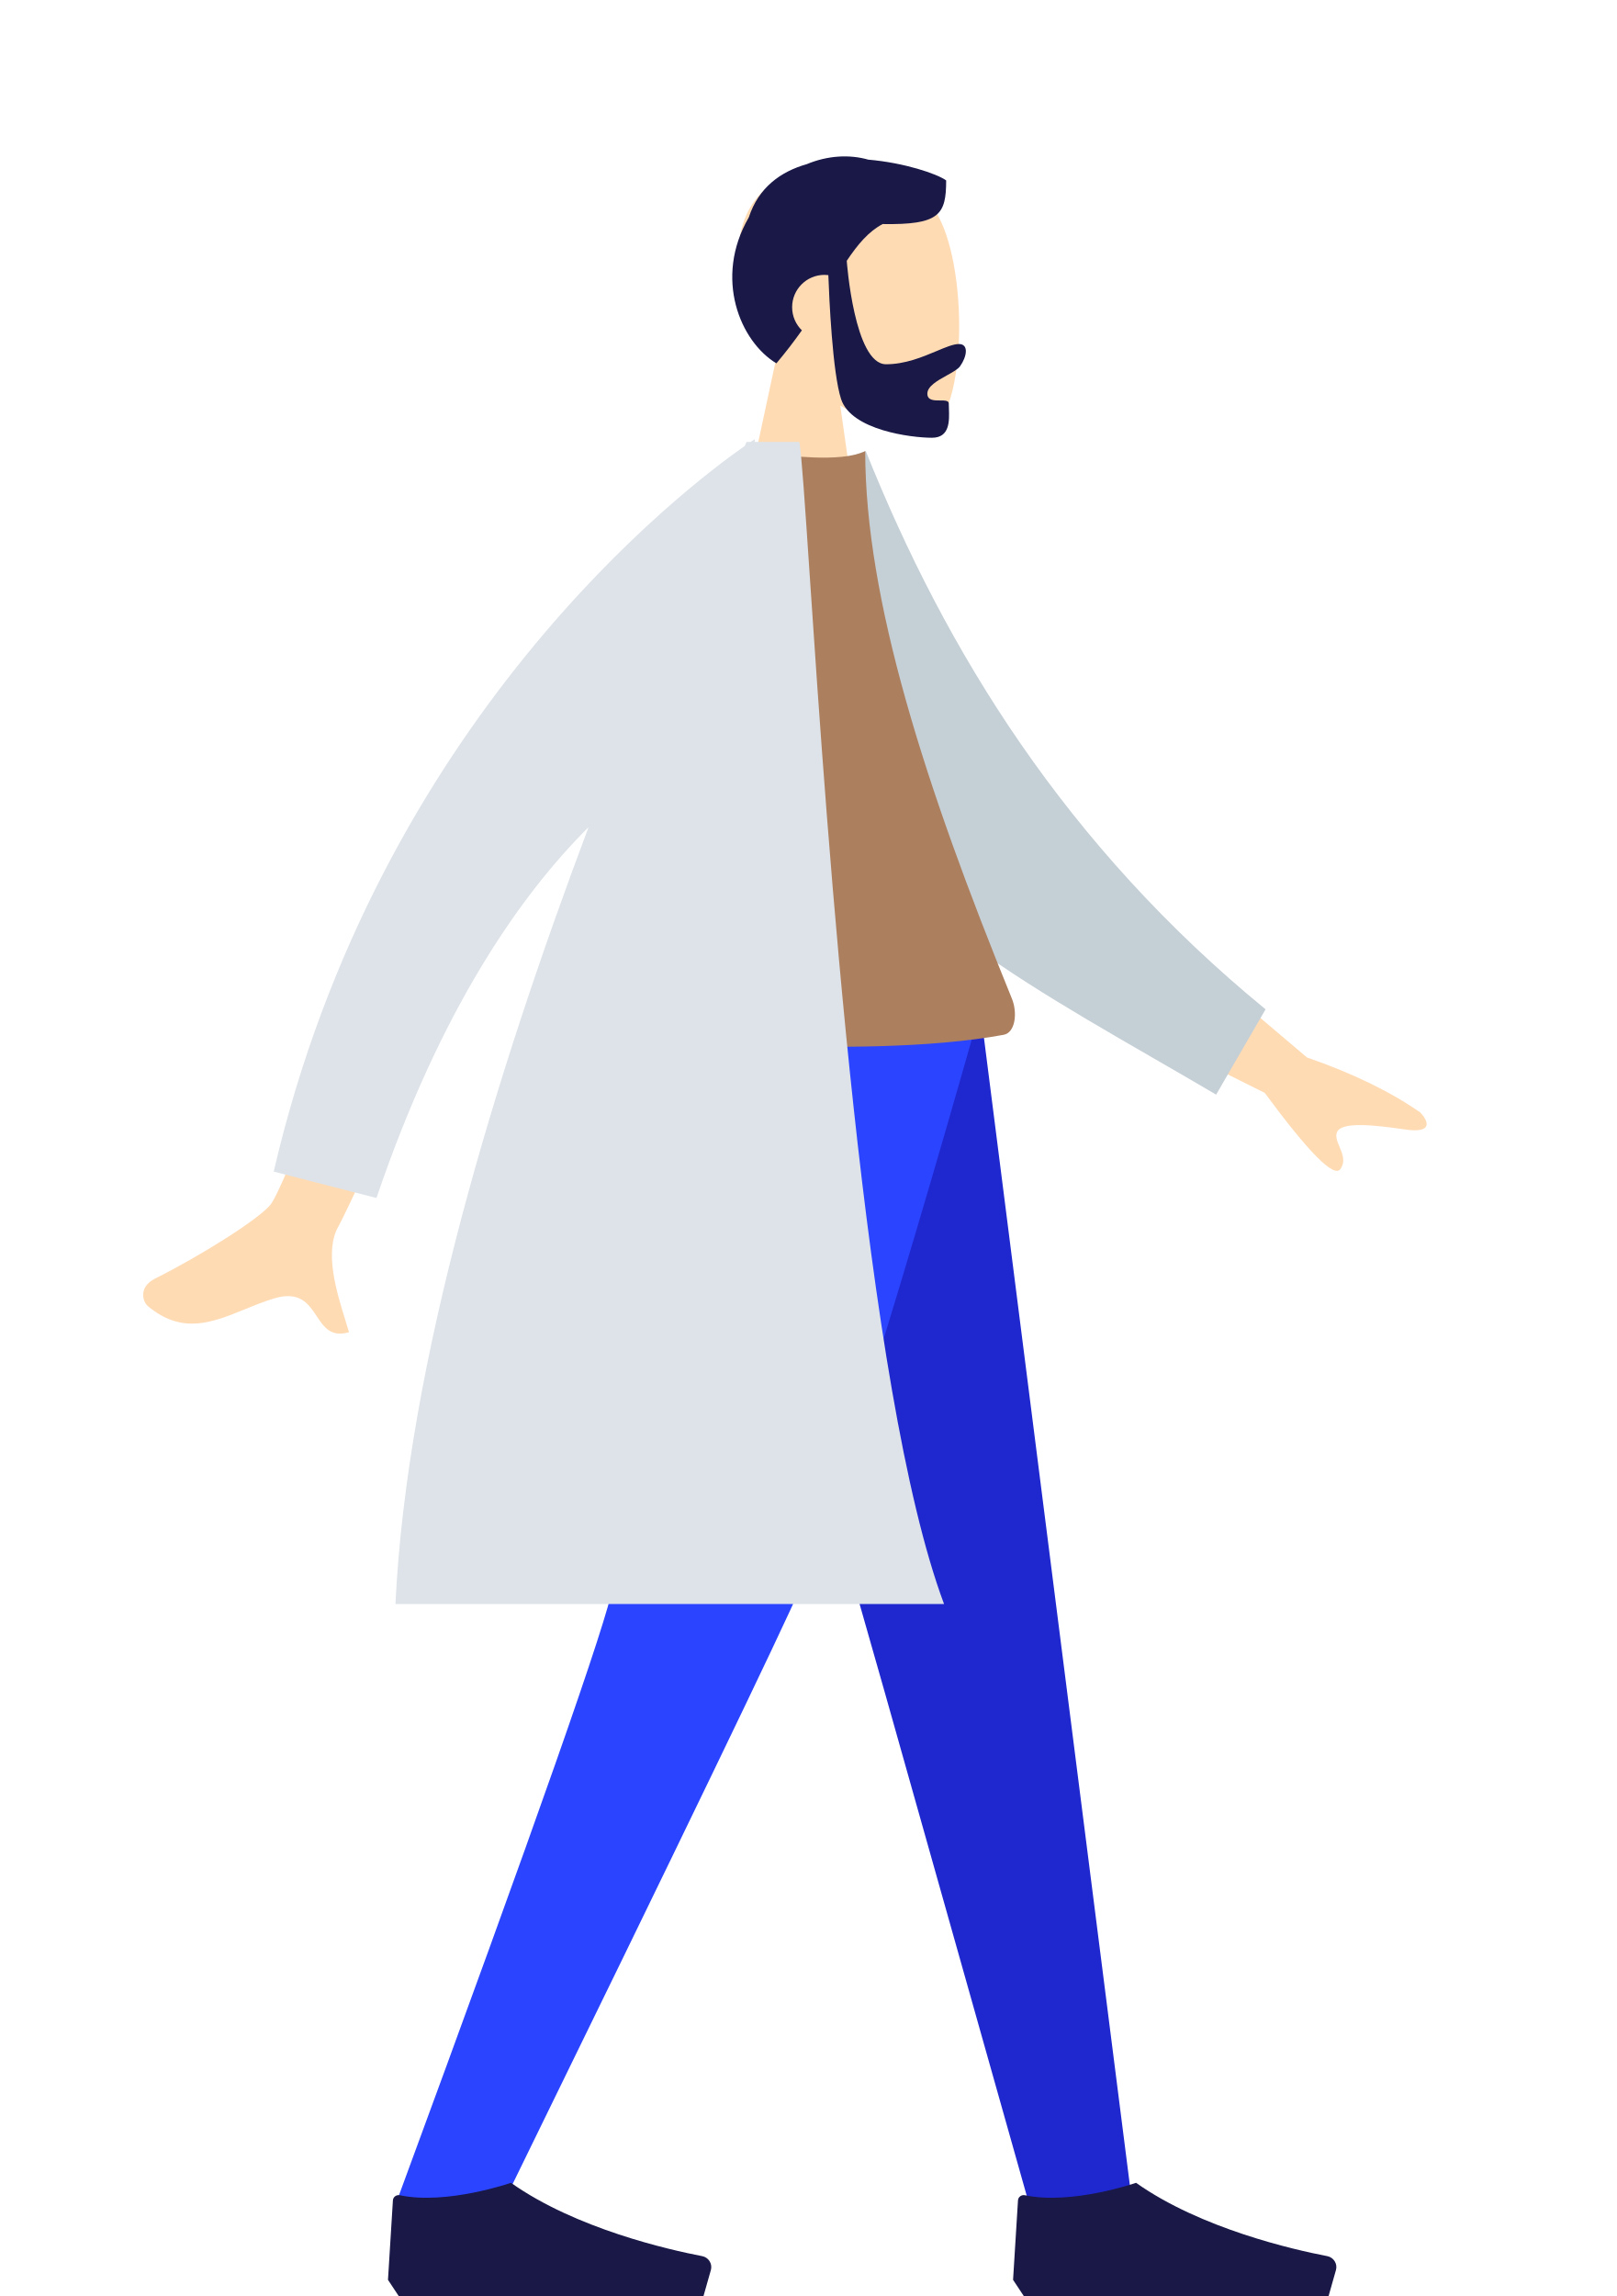
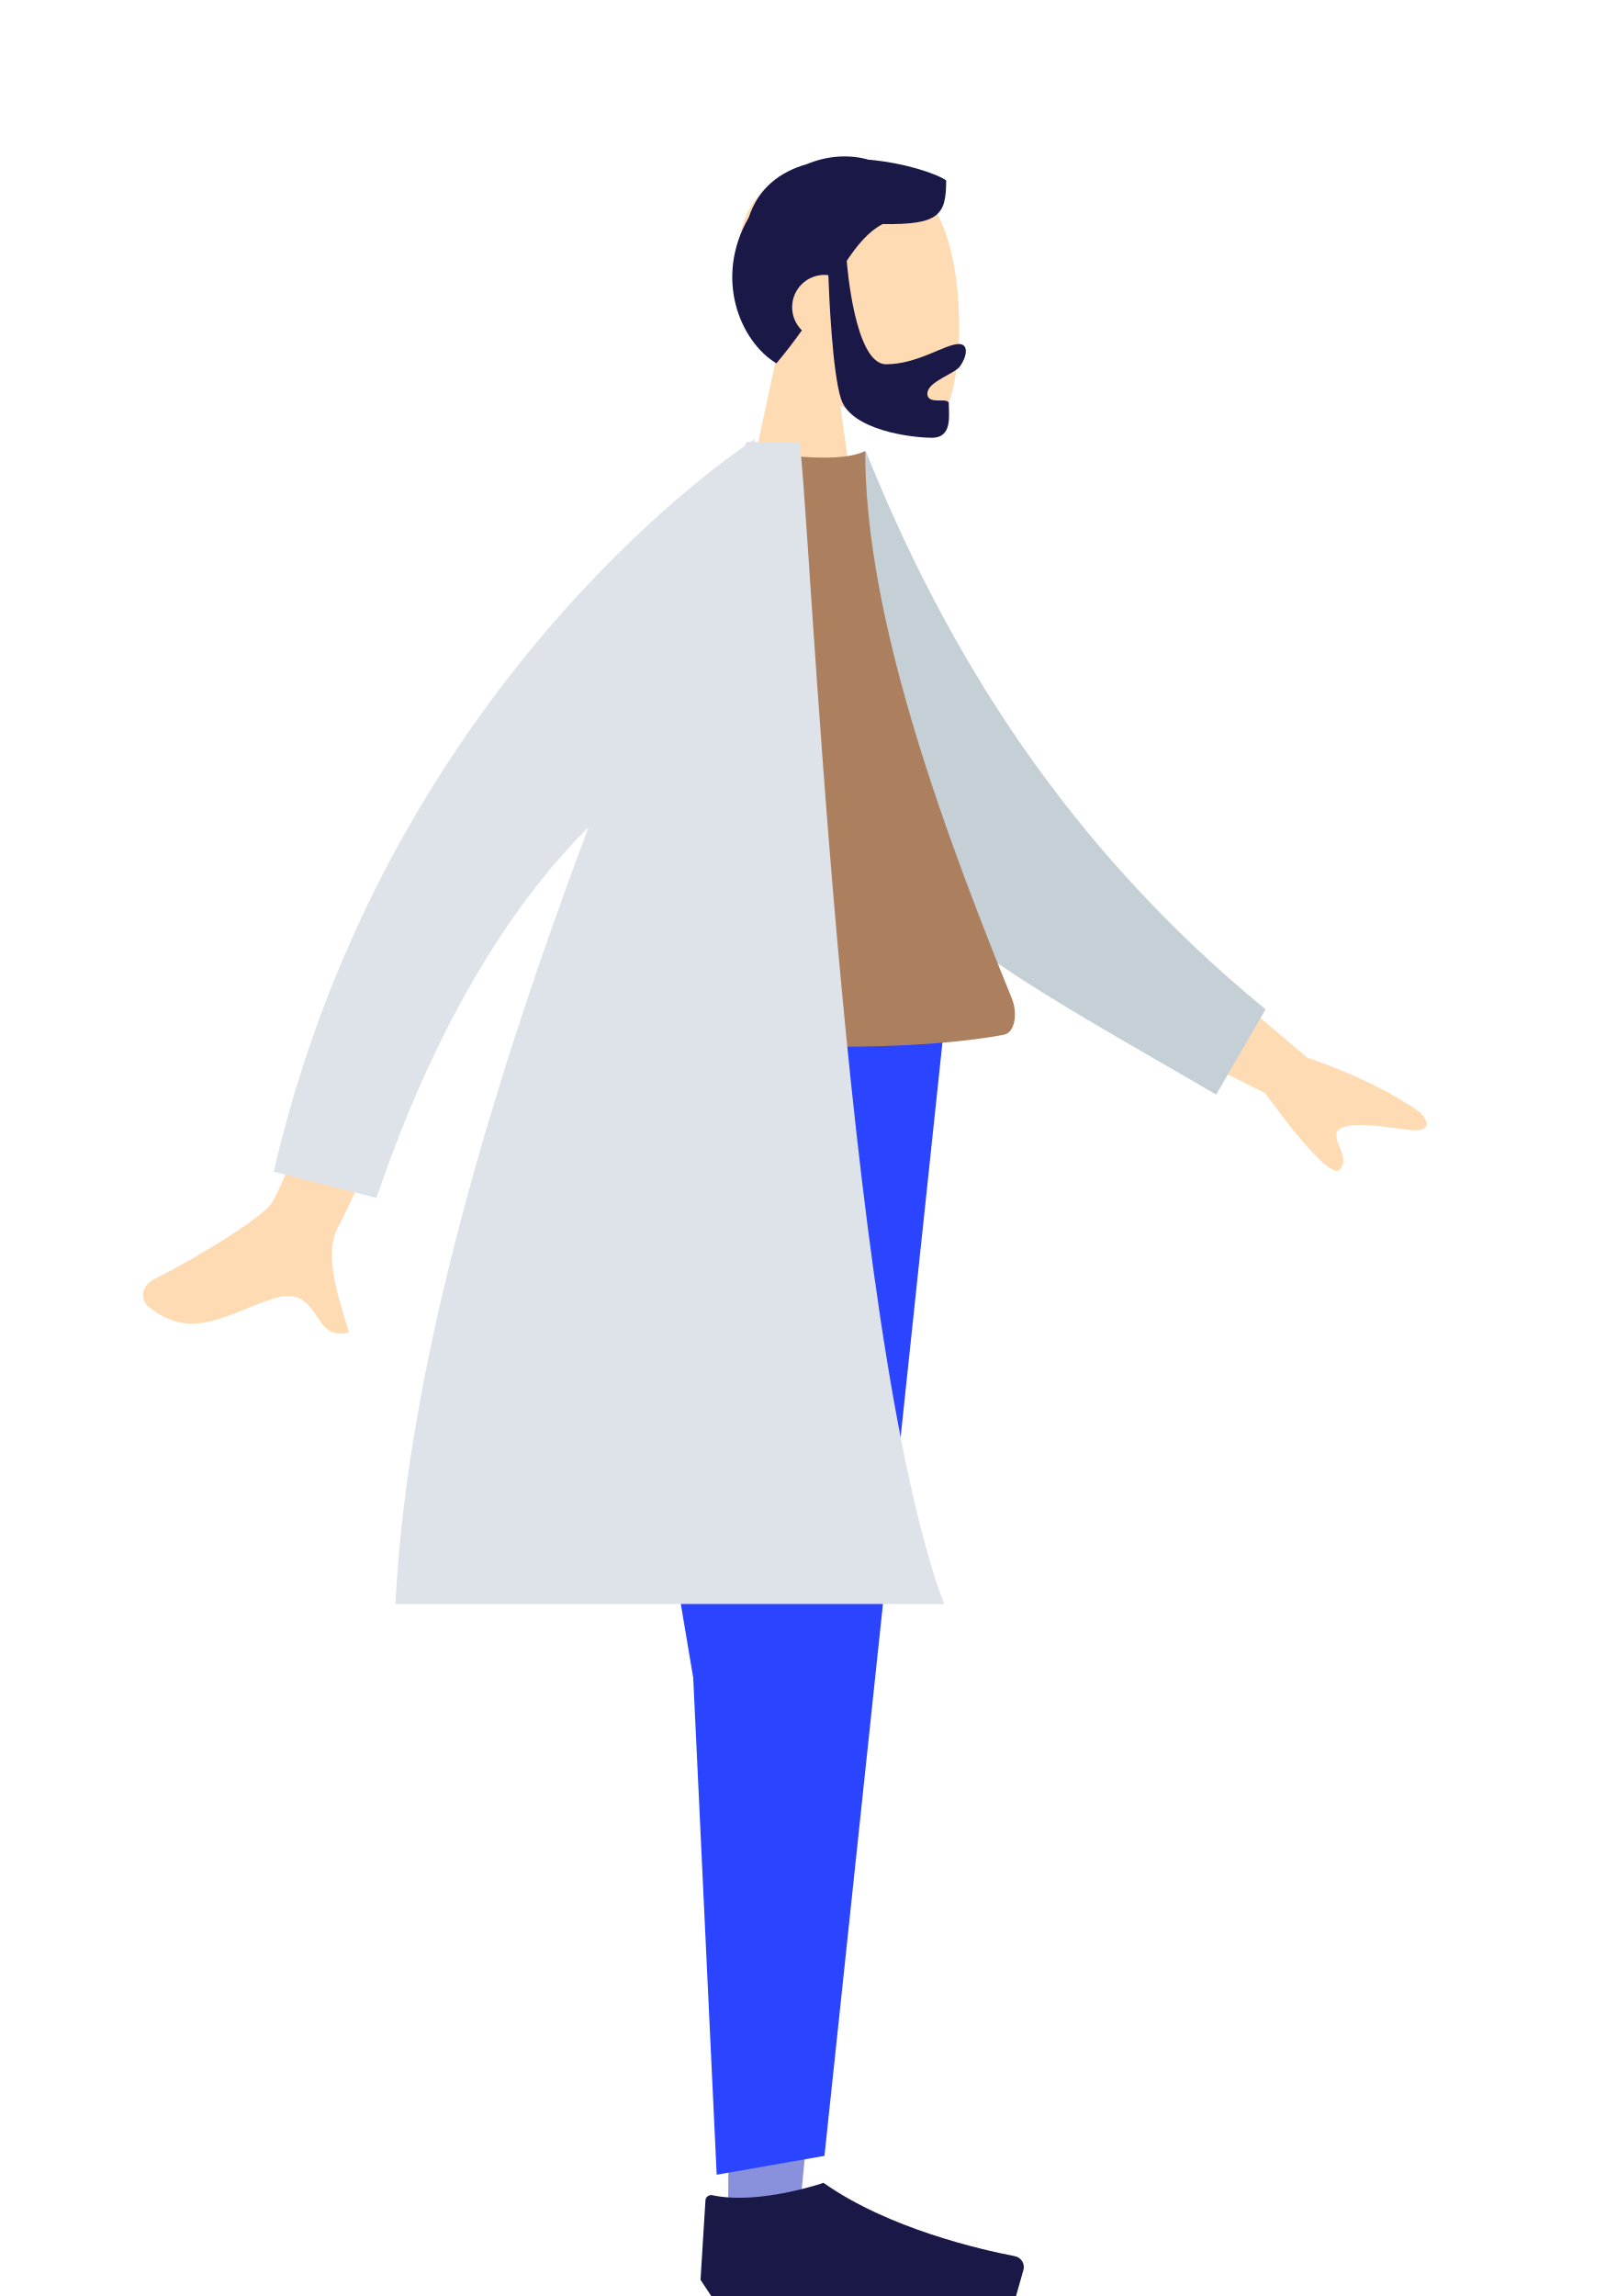
<svg xmlns="http://www.w3.org/2000/svg" width="300" height="426" viewBox="0 0 300 426" fill="none">
  <g id="nurse_standing">
    <g id="Head/Front">
      <g id="Head">
-         <path id="Head_2" d="M155.935 75.244C162.411 79.147 168.774 81.033 171.76 80.263C179.25 78.333 179.938 50.935 174.143 40.134C168.349 29.333 138.558 24.625 137.057 46.026C136.536 53.453 139.654 60.081 144.262 65.49L136 104H160L155.935 75.244Z" fill-rule="evenodd" clip-rule="evenodd" fill="#FFDBB4" />
+         <path id="Head_2" d="M137.057 46.025C138.558 24.625 168.349 29.333 174.144 40.134C179.938 50.935 179.25 78.332 171.761 80.264C168.774 81.034 162.411 79.145 155.935 75.241L160 104H136L144.263 65.487C139.655 60.079 136.536 53.452 137.057 46.025Z" fill="#FFDBB4" />
      </g>
-       <path id="Hair" d="M157.135 48.389C159.211 45.298 161.204 42.94 163.797 41.571C174.348 41.738 175.583 39.846 175.583 33.471C173.879 32.252 167.866 30.198 161.132 29.621C157.697 28.637 153.627 28.822 149.707 30.462C144.868 31.835 140.77 34.792 138.96 40.328C132.412 51.629 137.382 63.393 144.08 67.411C145.863 65.299 147.419 63.252 148.807 61.292C147.692 60.203 147 58.682 147 57C147 53.686 149.686 51 153 51C153.244 51 153.484 51.014 153.72 51.043C153.869 55.186 154.483 69.203 156.094 74.072C157.995 79.812 169.084 81.221 172.951 81.221C176.292 81.221 176.178 78.058 176.096 75.791C176.084 75.464 176.073 75.156 176.073 74.879C176.073 74.3 175.32 74.302 174.469 74.303C173.364 74.305 172.094 74.308 172.094 73.04C172.094 71.658 174.004 70.598 175.713 69.649C176.779 69.057 177.768 68.509 178.165 67.953C179.419 66.198 179.841 63.831 177.95 63.831C176.916 63.831 175.497 64.427 173.791 65.144C171.215 66.226 167.983 67.585 164.426 67.585C158.55 67.585 157.153 48.626 157.135 48.389Z" fill-rule="evenodd" clip-rule="evenodd" fill="#191847" />
+       <path id="Hair" d="M149.707 30.462C153.627 28.823 157.697 28.637 161.132 29.62C167.866 30.198 173.879 32.252 175.583 33.471C175.583 39.846 174.348 41.737 163.797 41.571C161.204 42.94 159.211 45.299 157.135 48.391C157.159 48.717 158.564 67.584 164.426 67.584C170.339 67.584 175.355 63.832 177.949 63.831C179.841 63.831 179.419 66.198 178.165 67.953C177.131 69.4 172.094 70.796 172.094 73.04C172.094 75.284 176.073 73.548 176.073 74.879C176.073 77.081 176.773 81.221 172.951 81.221C169.084 81.221 157.994 79.812 156.094 74.072C154.482 69.204 153.87 55.189 153.721 51.044C153.485 51.016 153.244 51 153 51C149.686 51 147 53.687 147 57C147 58.682 147.693 60.203 148.808 61.292C147.42 63.252 145.863 65.299 144.08 67.412C137.382 63.393 132.412 51.629 138.96 40.328C140.77 34.792 144.868 31.835 149.707 30.462Z" fill="#191847" />
    </g>
    <g id="Bottom/Skinny Jeans 1">
-       <path id="Leg" d="M128 187L164.255 314.227L190.707 408H210L181.891 187H128Z" fill-rule="evenodd" clip-rule="evenodd" fill="#1F28CF" />
-       <path id="Leg_2" d="M118.304 187C117.466 252.574 114.606 288.34 113.726 294.298C112.845 300.256 99.532 338.156 73.786 408H93.773C126.549 340.997 144.846 303.096 148.663 294.298C152.479 285.5 164.259 249.734 182 187H118.304Z" fill-rule="evenodd" clip-rule="evenodd" fill="#2B44FF" />
+       <path id="Leg" d="M127.114 173L135.85 306.285L135.072 416.344L147.448 420.32L169.647 186.663L127.114 173Z" fill-rule="evenodd" clip-rule="evenodd" fill="#8991DC" />
+       <path id="Leg_2" d="M108.5 191.548L128.644 311.298L133 403.5L153 400L175.094 191.548L108.5 191.548Z" fill-rule="evenodd" clip-rule="evenodd" fill="#2B44FF" />
      <g id="Left Shoe">
-         <path id="Shoe" d="M72 423L72.915 408.249C72.955 407.609 73.577 407.171 74.205 407.304C82.872 409.146 94.826 405 94.826 405C106.857 413.522 124.201 417.433 130.308 418.604C131.49 418.831 132.248 420.023 131.92 421.18L130.553 426H94.826H73.985L72 423Z" fill-rule="evenodd" clip-rule="evenodd" fill="#191847" />
-       </g>
-       <g id="Right Shoe">
-         <path id="Shoe_2" d="M188 423L188.915 408.249C188.955 407.609 189.577 407.171 190.205 407.304C198.872 409.146 210.826 405 210.826 405C222.857 413.522 240.201 417.433 246.308 418.604C247.49 418.831 248.248 420.023 247.92 421.18L246.553 426H210.826H189.985L188 423Z" fill-rule="evenodd" clip-rule="evenodd" fill="#191847" />
+         <path id="Shoe" d="M130 423L130.915 408.249C130.955 407.609 131.577 407.171 132.205 407.304C140.872 409.146 152.826 405 152.826 405C164.857 413.522 182.201 417.433 188.308 418.604C189.49 418.831 190.248 420.023 189.92 421.18L188.553 426H152.826H131.985L130 423Z" fill-rule="evenodd" clip-rule="evenodd" fill="#191847" />
      </g>
    </g>
    <g id="Body/Long Sleeve 1">
-       <path id="Skin" d="M50.364 223.284C54.094 217.804 75.667 159.536 75.667 159.536L93.379 162.108C93.379 162.108 64.861 223.982 62.801 227.554C60.126 232.193 62.492 239.812 64.097 244.978C64.345 245.777 64.575 246.518 64.766 247.179C61.395 248.153 60.112 246.223 58.76 244.189C57.233 241.892 55.617 239.461 50.803 240.928C48.943 241.495 47.156 242.223 45.41 242.934C39.38 245.391 33.84 247.648 27.476 242.37C26.468 241.533 25.618 238.797 28.824 237.203C36.812 233.231 48.541 225.963 50.364 223.284ZM242.545 196.202L212.359 170.61L204.109 187.507L234.706 202.777C242.885 213.868 247.564 218.581 248.74 216.914C249.732 215.509 249.133 214.087 248.581 212.776C248.151 211.756 247.75 210.803 248.152 209.98C249.07 208.1 255.042 208.722 260.684 209.555C266.326 210.388 264.85 207.749 263.569 206.407C258.021 202.536 251.013 199.134 242.545 196.202Z" fill-rule="evenodd" clip-rule="evenodd" fill="#FFDBB4" />
+       <path id="Skin" d="M93.379 162.108C93.319 162.237 64.859 223.985 62.801 227.553C59.712 232.91 63.345 242.24 64.765 247.179C57.587 249.252 59.88 238.162 50.803 240.927C42.519 243.452 35.681 249.176 27.476 242.37C26.468 241.533 25.618 238.797 28.824 237.203C36.812 233.231 48.542 225.963 50.365 223.284C54.094 217.804 75.668 159.536 75.668 159.536L93.379 162.108ZM242.545 196.202C251.013 199.134 258.021 202.535 263.569 206.406C264.85 207.748 266.326 210.388 260.684 209.555C255.042 208.723 249.07 208.1 248.152 209.98C247.234 211.86 250.504 214.414 248.74 216.914C247.563 218.58 242.885 213.869 234.706 202.777L204.109 187.507L212.359 170.61L242.545 196.202Z" fill="#FFDBB4" />
      <path id="Coat Back" d="M149.695 87.332L160.67 83.703C175.557 120.893 197.761 156.876 234.857 187.27L225.684 203.097C193.081 183.892 162.219 168.973 149.695 140.155C145.492 130.483 149.352 98.897 149.695 87.332Z" fill-rule="evenodd" clip-rule="evenodd" fill="#C5CFD6" />
      <path id="Shirt" d="M112 192C112 192 159.157 197 186.236 192C188.473 191.587 188.826 187.842 187.788 185.301C171.636 145.724 160.56 111.192 160.56 83.703C156.115 85.944 145 84.374 145 84.374C125.086 112.703 115.933 145.206 112 192Z" fill-rule="evenodd" clip-rule="evenodd" fill="#AC7F5E" />
-       <path id="Coat Front" d="M139.293 82C139.807 81.654 140.079 81.481 140.079 81.481L140.049 82H148.348C148.765 84.453 149.376 93.543 150.267 106.798C153.504 154.965 160.436 258.127 175.191 297.606H73.385C75.533 252.722 92.082 199.047 109.224 153.47C96.574 166.056 81.801 187.153 69.862 222.273L50.793 217.378C70.226 133.638 127.162 90.452 138.21 82.744C138.317 82.495 138.425 82.247 138.532 82H139.293Z" fill-rule="evenodd" clip-rule="evenodd" fill="#DDE3E9" />
+       <path id="Coat Front" d="M140.049 82H148.348C150.281 93.365 156.376 247.263 175.191 297.606H73.385C75.534 252.721 92.083 199.045 109.226 153.469C96.576 166.054 81.802 187.151 69.862 222.272L50.793 217.378C70.226 133.64 127.161 90.454 138.21 82.745C138.318 82.495 138.425 82.247 138.532 82H139.295C139.808 81.654 140.079 81.481 140.079 81.481L140.049 82Z" fill="#DDE3E9" />
    </g>
  </g>
</svg>
